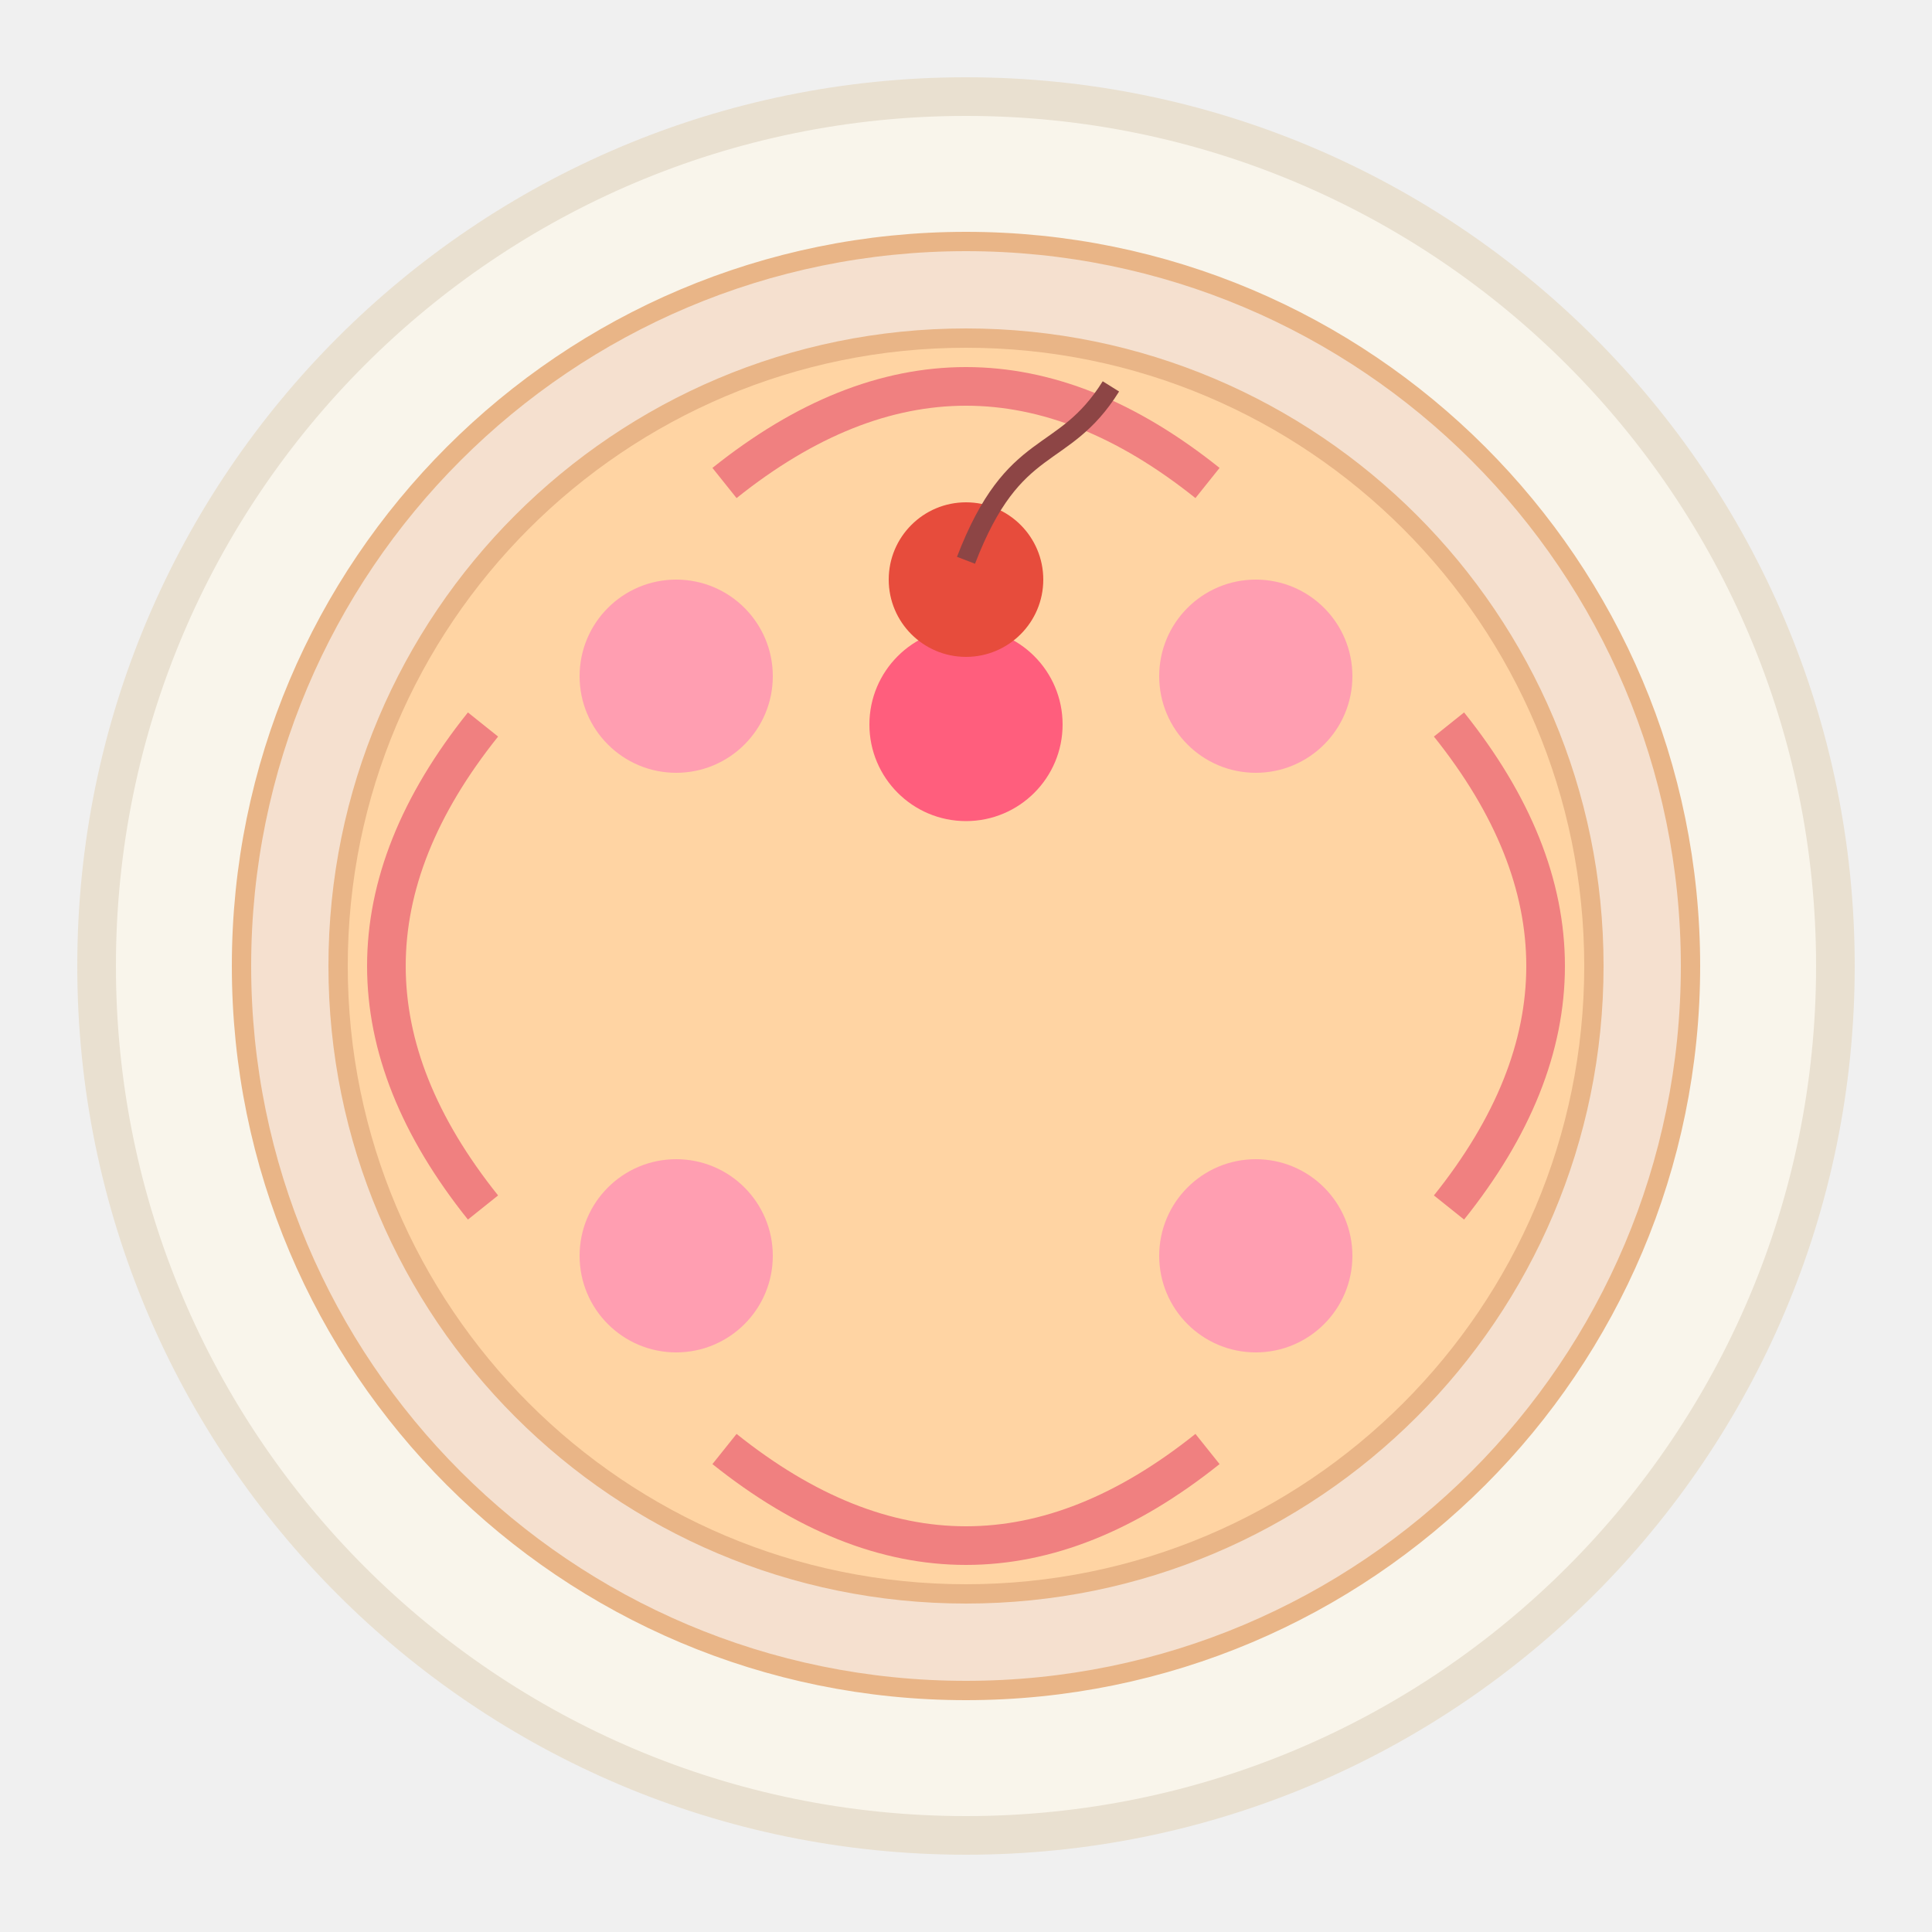
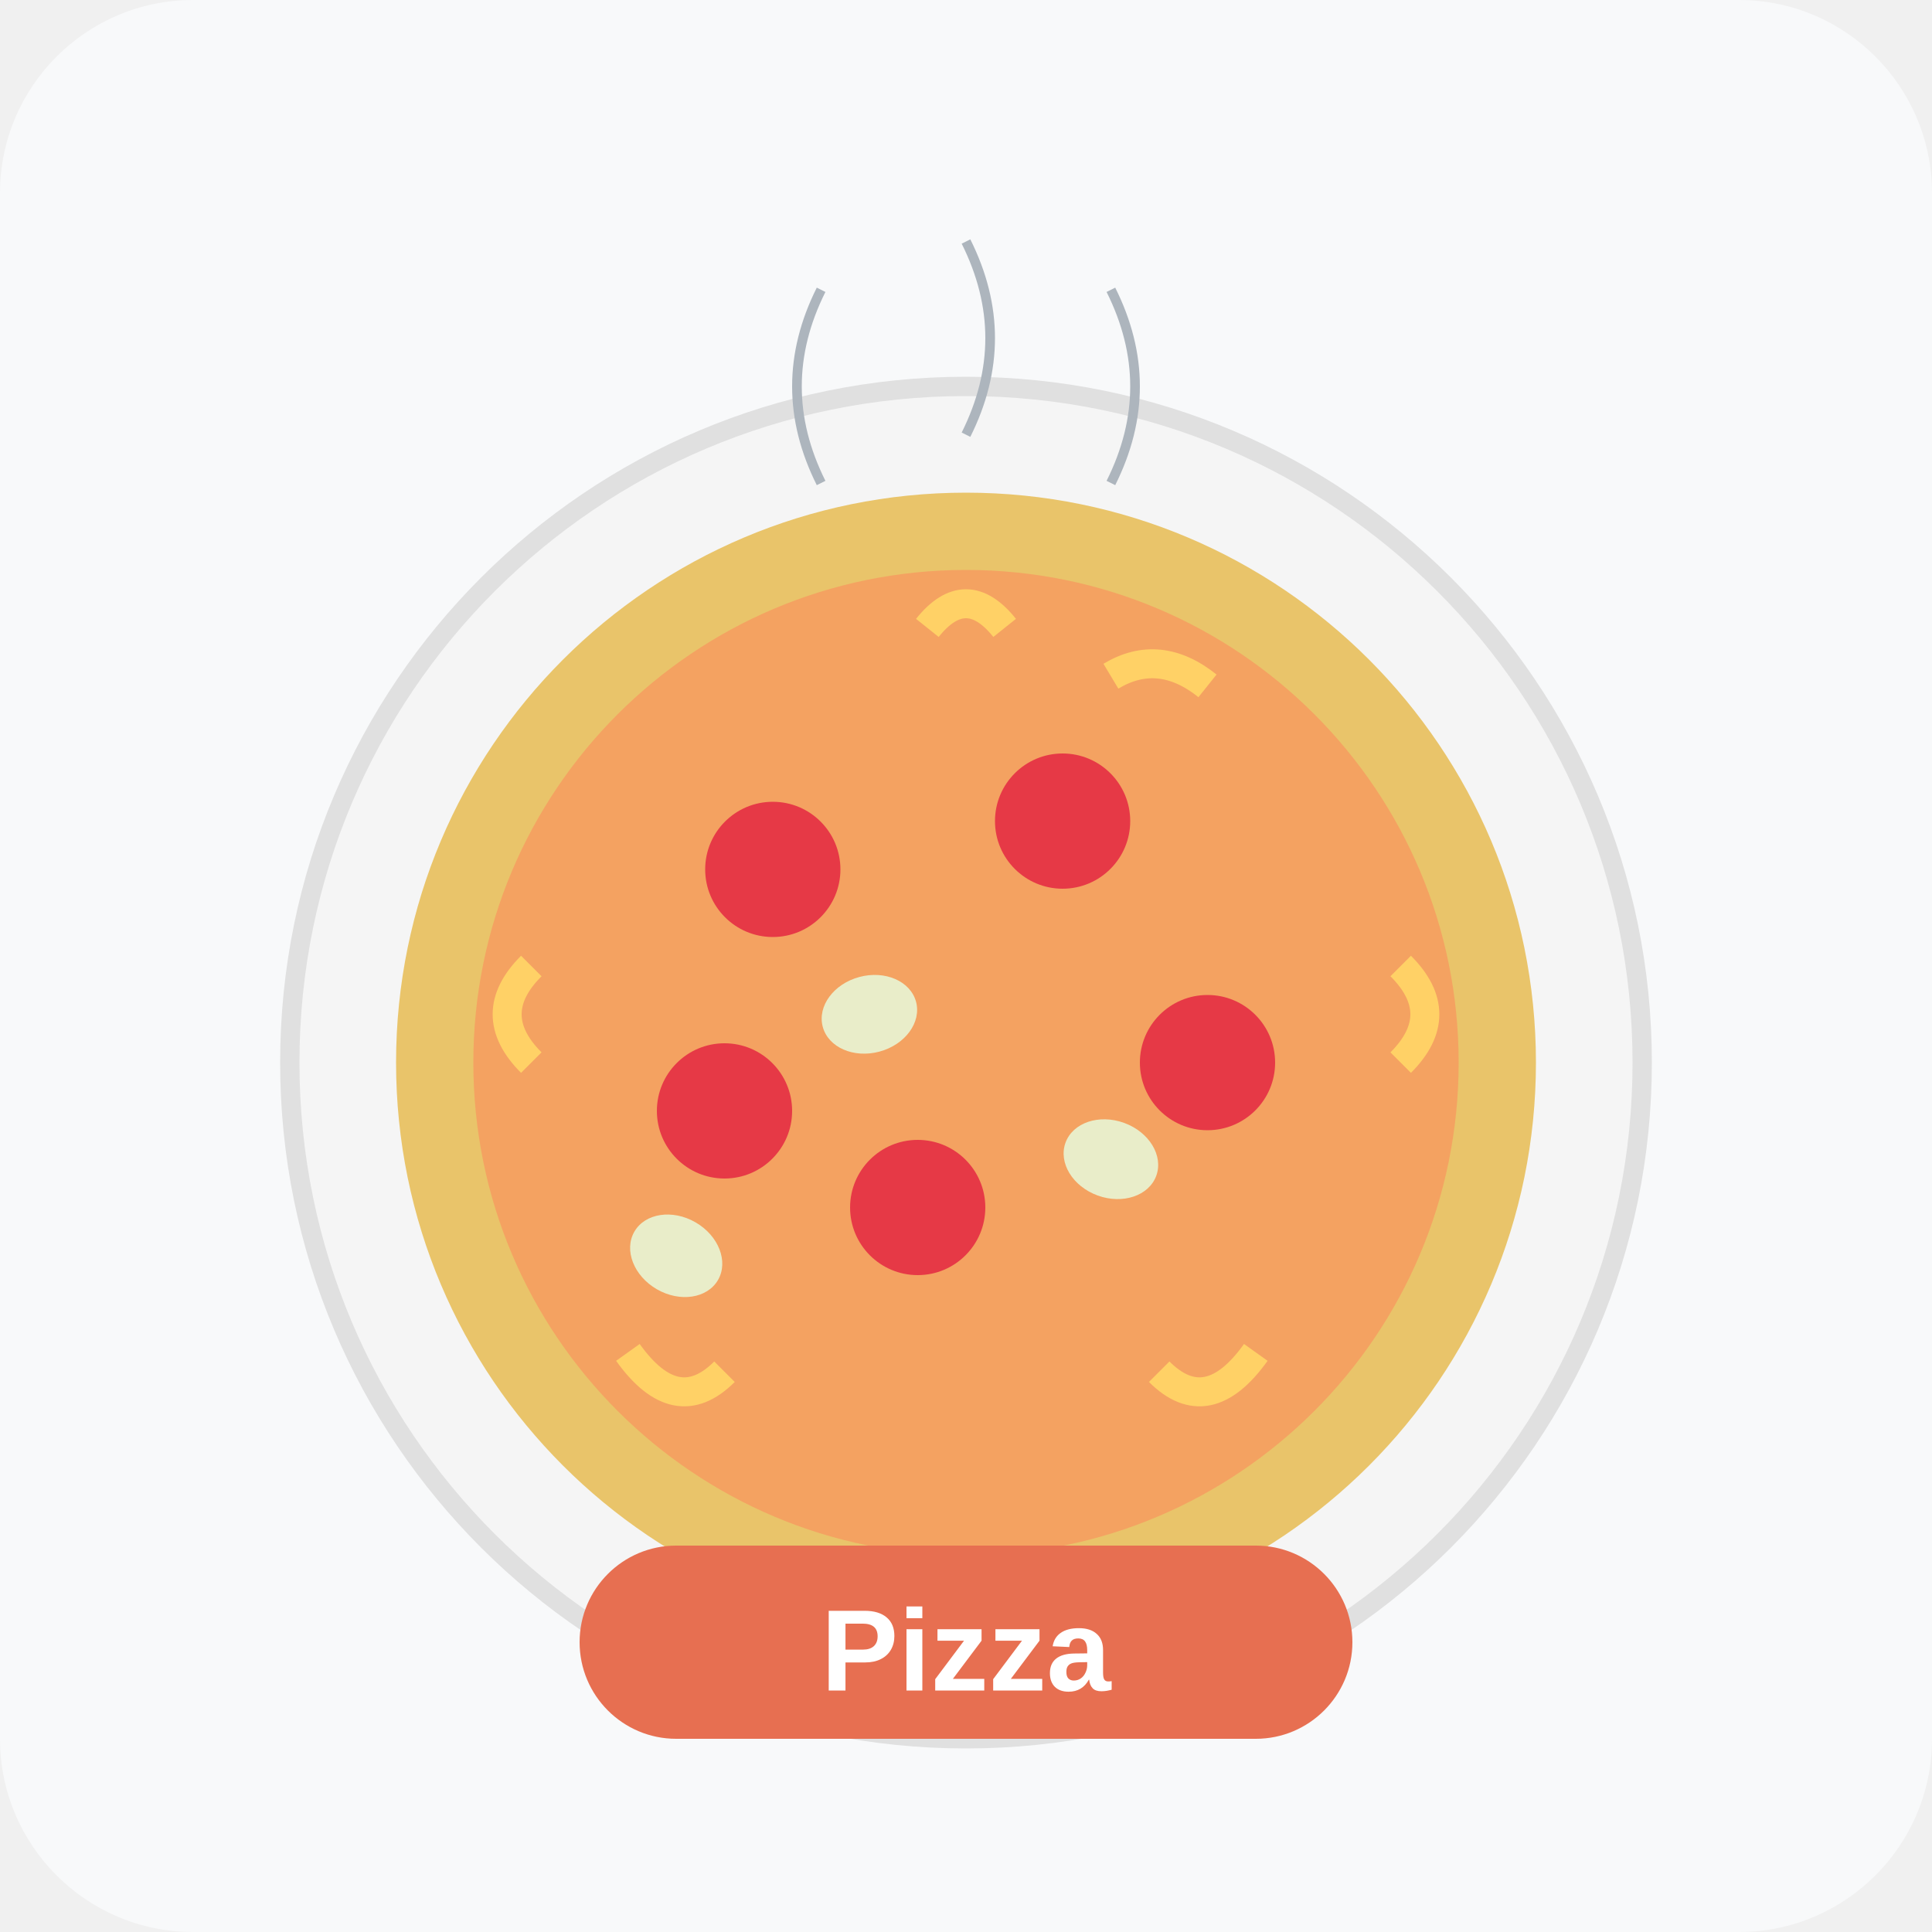
<svg xmlns="http://www.w3.org/2000/svg" width="200" height="200" viewBox="0 0 200 200">
-   <circle cx="100" cy="100" r="90" fill="#f9f5eb" stroke="#e9e0d0" stroke-width="4" />
-   <circle cx="100" cy="100" r="75" fill="#f5e0cf" stroke="#e9b587" stroke-width="2" />
-   <circle cx="100" cy="100" r="65" fill="#ffd4a3" stroke="#e9b587" stroke-width="2" />
-   <circle cx="70" cy="70" r="10" fill="#ff9eb1" />
-   <circle cx="130" cy="70" r="10" fill="#ff9eb1" />
-   <circle cx="70" cy="130" r="10" fill="#ff9eb1" />
-   <circle cx="130" cy="130" r="10" fill="#ff9eb1" />
-   <circle cx="100" cy="75" r="10" fill="#ff5e7d" />
-   <path d="M75,50 Q100,30 125,50" stroke="#f08080" stroke-width="4" fill="none" />
-   <path d="M50,75 Q30,100 50,125" stroke="#f08080" stroke-width="4" fill="none" />
-   <path d="M75,150 Q100,170 125,150" stroke="#f08080" stroke-width="4" fill="none" />
-   <path d="M150,75 Q170,100 150,125" stroke="#f08080" stroke-width="4" fill="none" />
-   <circle cx="100" cy="60" r="8" fill="#e74c3c" />
-   <path d="M100,58 C105,45 110,48 115,40" stroke="#8d4545" stroke-width="2" fill="none" />
+   <rect x="0" y="0" width="200" height="200" fill="#f8f9fa" rx="20" />
+   <circle cx="100" cy="110" r="70" fill="#f5f5f5" stroke="#e0e0e0" stroke-width="2" />
+   <circle cx="100" cy="110" r="55" fill="#f4a261" stroke="#e76f51" stroke-width="2" />
+   <circle cx="100" cy="110" r="55" fill="none" stroke="#e9c46a" stroke-width="8" />
+   <circle cx="80" cy="90" r="7" fill="#e63946" />
+   <circle cx="110" cy="85" r="7" fill="#e63946" />
+   <circle cx="125" cy="110" r="7" fill="#e63946" />
+   <circle cx="95" cy="125" r="7" fill="#e63946" />
+   <circle cx="75" cy="115" r="7" fill="#e63946" />
+   <ellipse cx="90" cy="105" rx="5" ry="4" fill="#e9edc9" transform="rotate(-15, 90, 105)" />
+   <ellipse cx="115" cy="120" rx="5" ry="4" fill="#e9edc9" transform="rotate(20, 115, 120)" />
+   <ellipse cx="70" cy="130" rx="5" ry="4" fill="#e9edc9" transform="rotate(30, 70, 130)" />
+   <path d="M96,65 Q100,60 104,65" stroke="#ffd166" stroke-width="3" fill="none" />
+   <path d="M115,70 Q120,67 125,71" stroke="#ffd166" stroke-width="3" fill="none" />
+   <path d="M145,100 Q150,105 145,110" stroke="#ffd166" stroke-width="3" fill="none" />
+   <path d="M130,140 Q125,147 120,142" stroke="#ffd166" stroke-width="3" fill="none" />
+   <path d="M75,142 Q70,147 65,140" stroke="#ffd166" stroke-width="3" fill="none" />
+   <path d="M55,100 Q50,105 55,110" stroke="#ffd166" stroke-width="3" fill="none" />
+   <path d="M85,50 Q80,40 85,30" stroke="#adb5bd" stroke-width="1" fill="none" />
+   <path d="M100,45 Q105,35 100,25" stroke="#adb5bd" stroke-width="1" fill="none" />
+   <path d="M115,50 Q120,40 115,30" stroke="#adb5bd" stroke-width="1" fill="none" />
+   <rect x="60" y="160" width="80" height="20" rx="10" fill="#e76f51" />
+   <text x="100" y="175" font-family="Arial" font-size="12" font-weight="bold" text-anchor="middle" fill="#ffffff">Pizza</text>
</svg>
